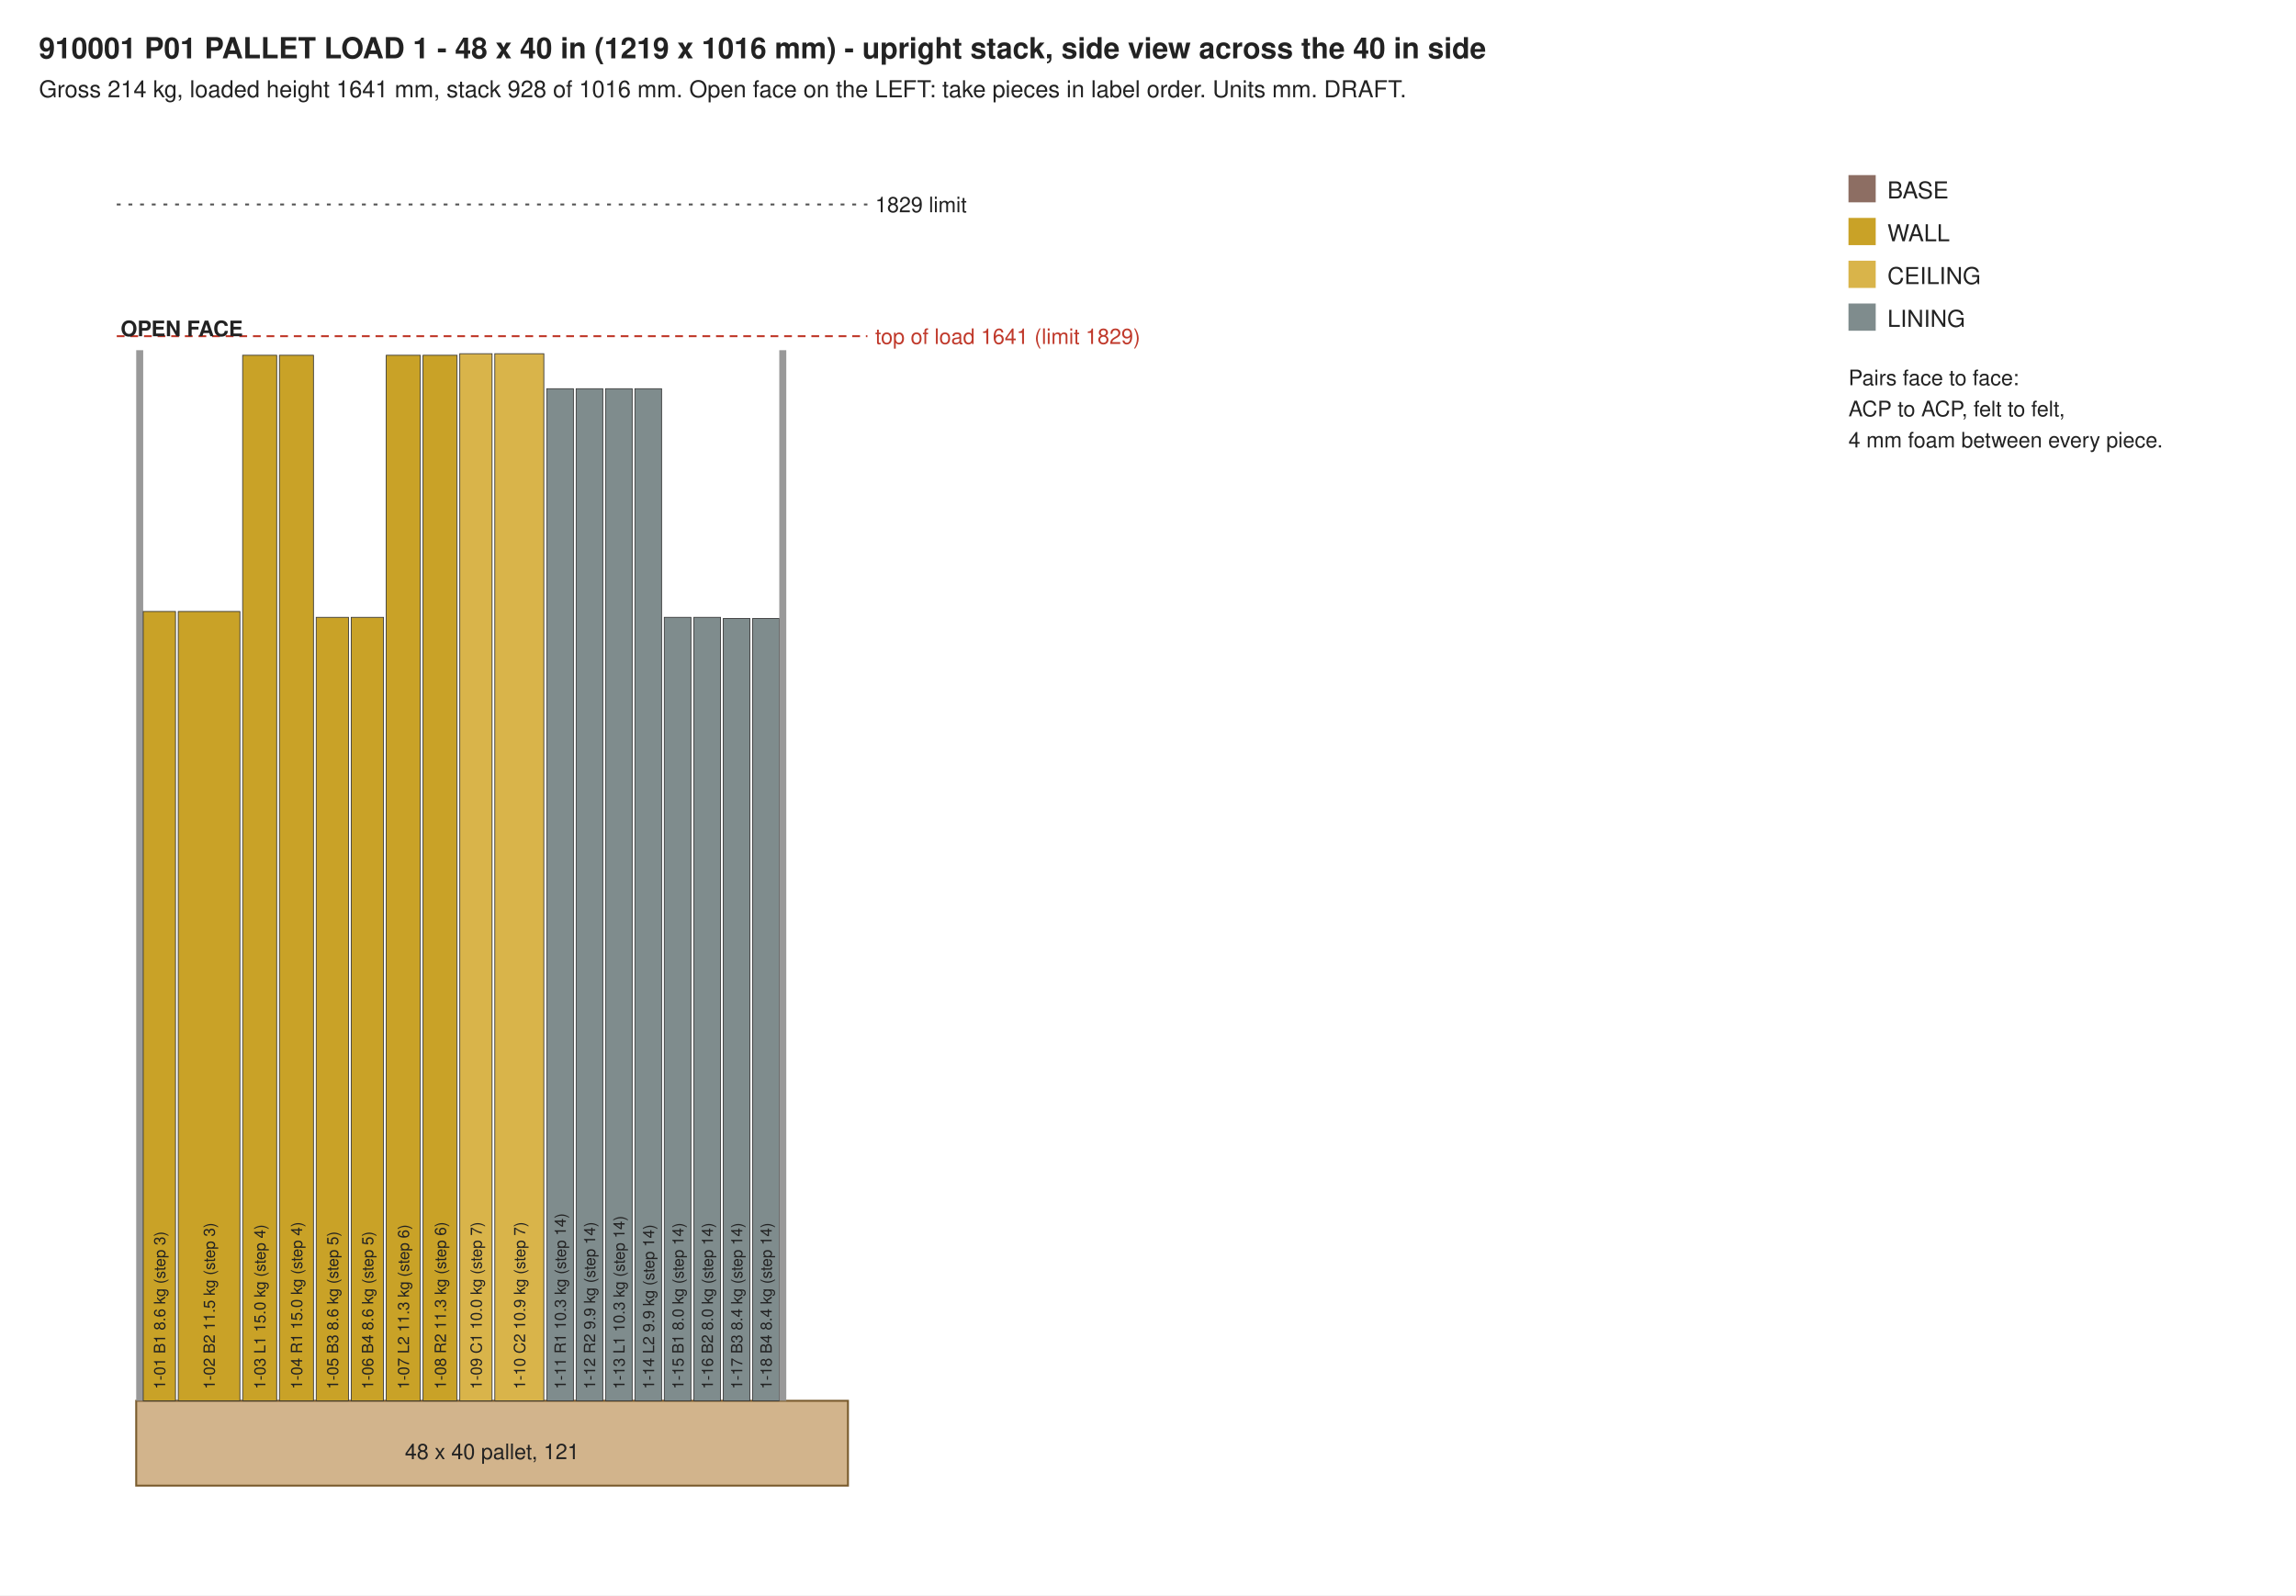
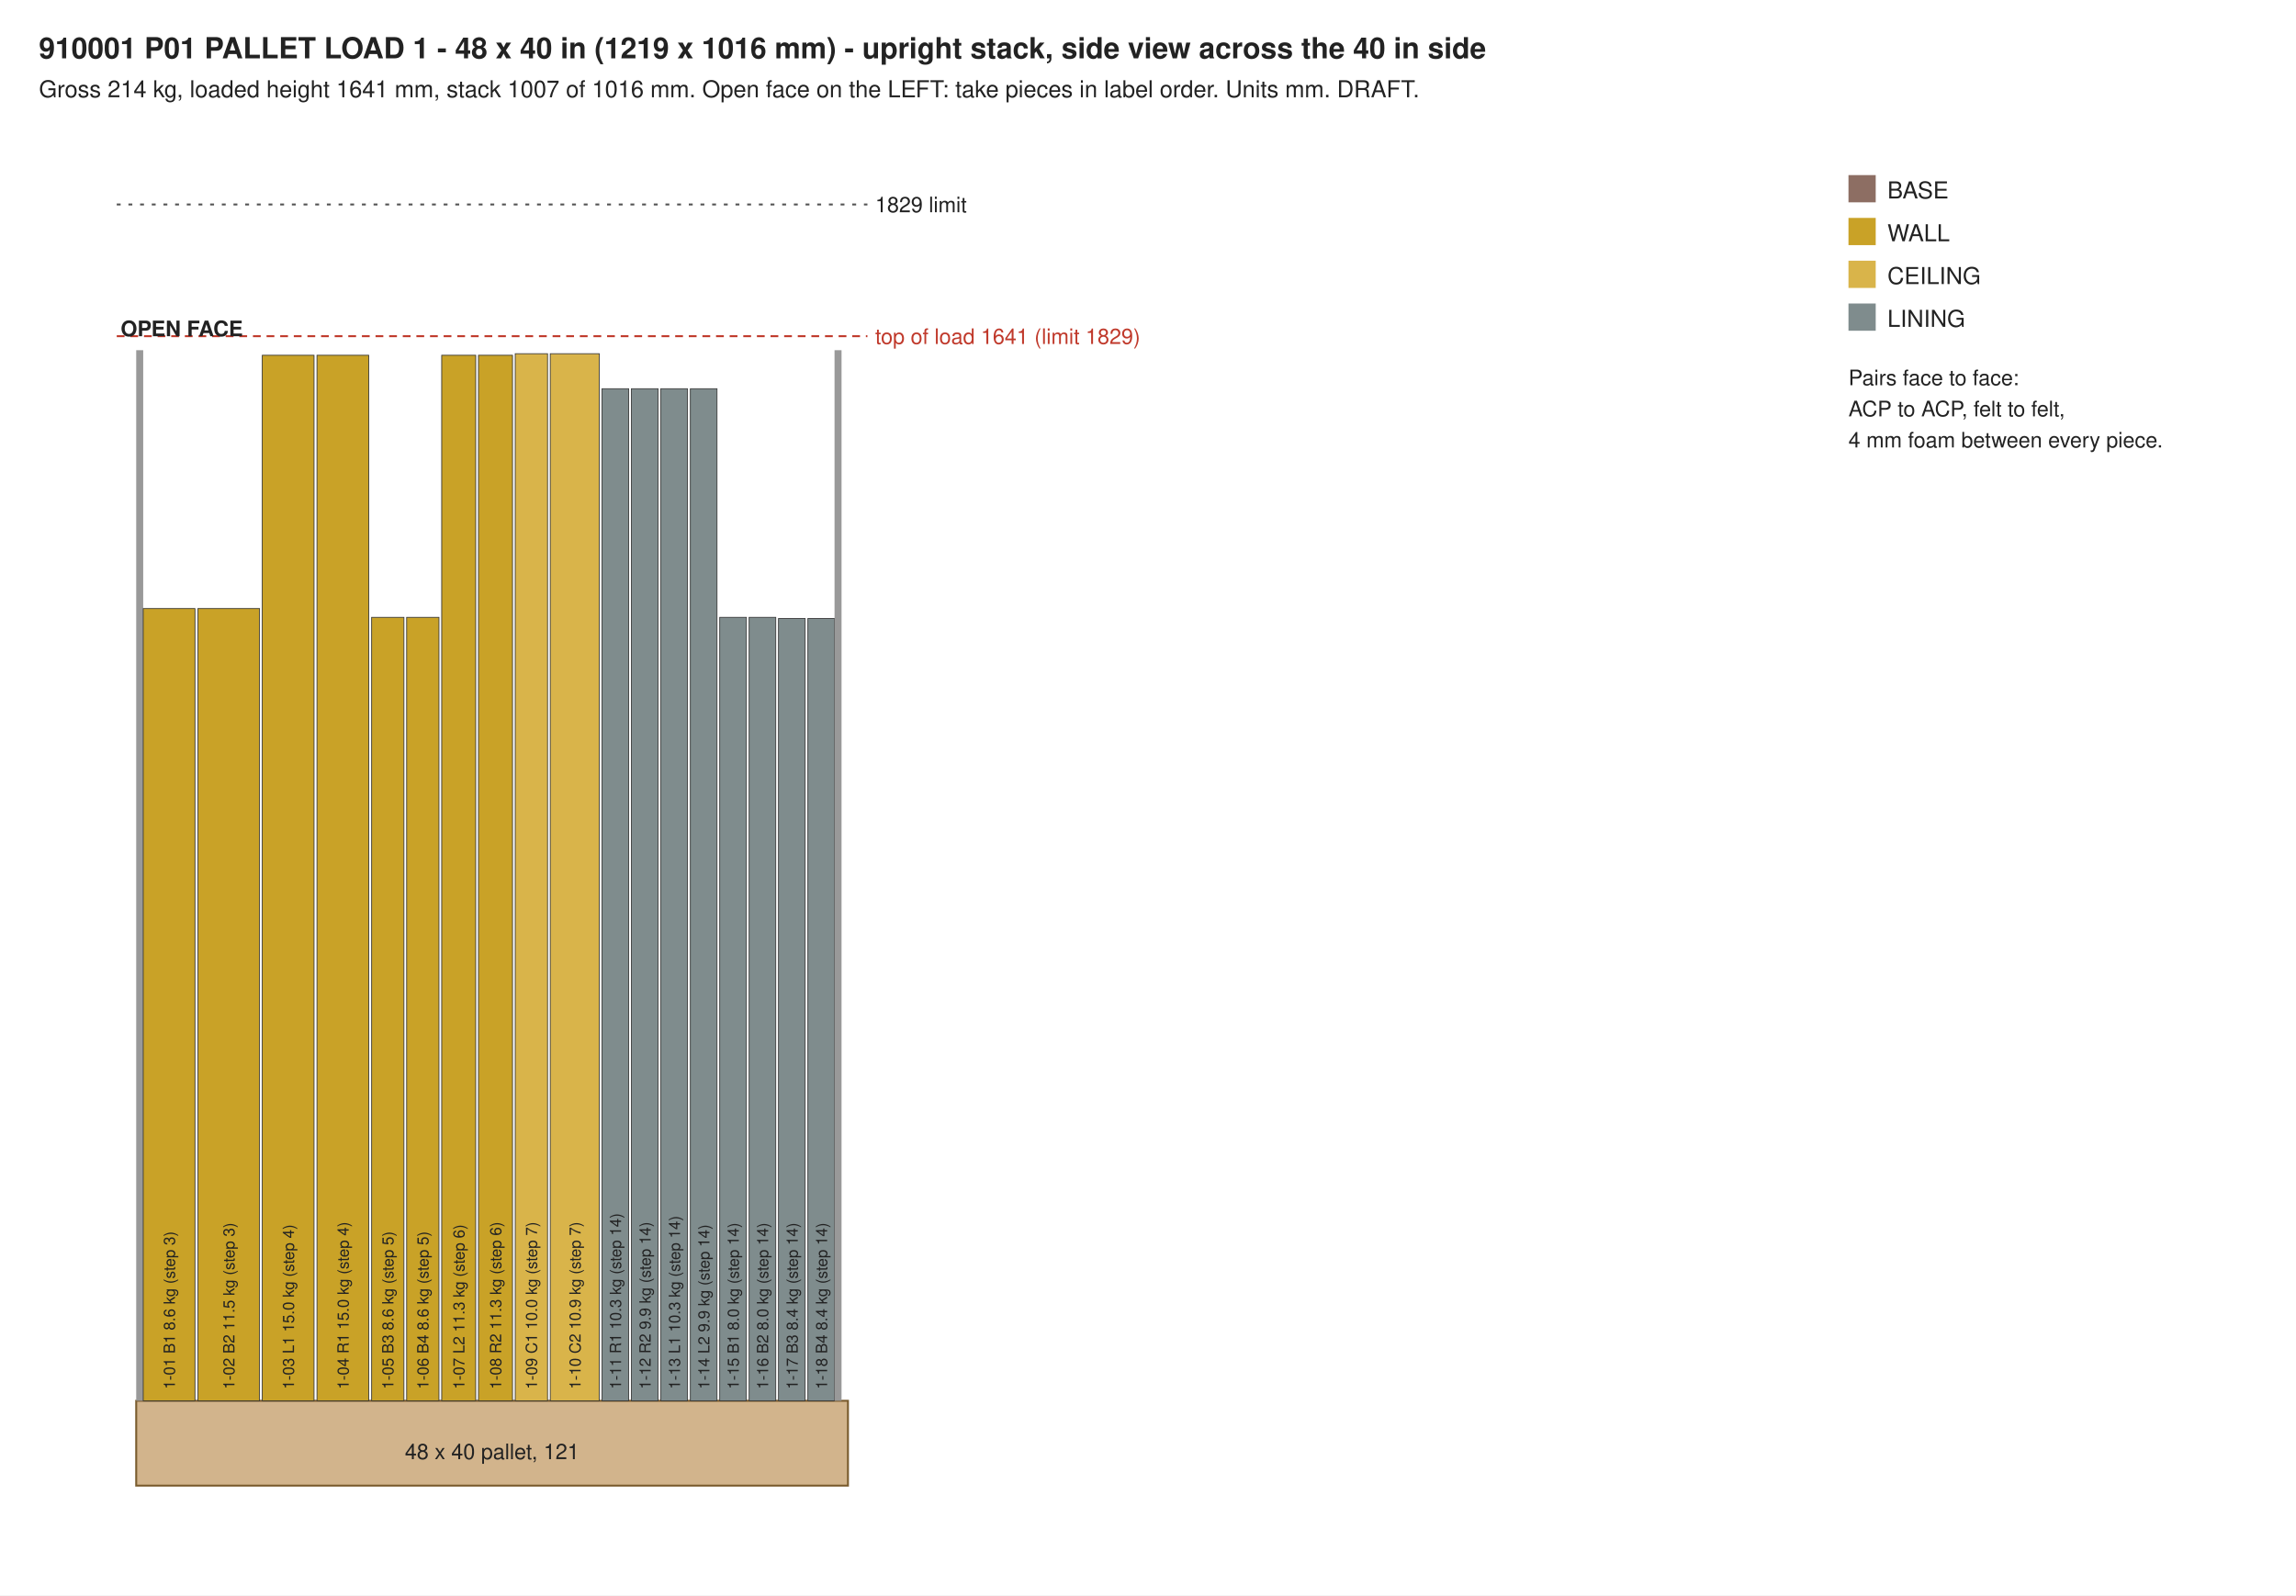
<svg xmlns="http://www.w3.org/2000/svg" width="1180" height="820" viewBox="0 0 1180 820">
  <rect width="1180" height="820" fill="#ffffff" />
  <text x="20.0" y="30.0" font-family="Helvetica, Arial, sans-serif" font-size="15" text-anchor="start" font-weight="bold" fill="#222">910001 P01  PALLET LOAD 1 - 48 x 40 in (1219 x 1016 mm) - upright stack, side view across the 40 in side</text>
-   <text x="20.0" y="50.0" font-family="Helvetica, Arial, sans-serif" font-size="12" text-anchor="start" font-weight="normal" fill="#222">Gross 214 kg, loaded height 1641 mm, stack 928 of 1016 mm. Open face on the LEFT: take pieces in label order. Units mm. DRAFT.</text>
+   <text x="20.0" y="50.0" font-family="Helvetica, Arial, sans-serif" font-size="12" text-anchor="start" font-weight="normal" fill="#222">Gross 214 kg, loaded height 1641 mm, stack 1007 of 1016 mm. Open face on the LEFT: take pieces in label order. Units mm. DRAFT.</text>
  <rect x="70" y="720" width="365.8" height="43.6" fill="#d2b48c" stroke="#7a5c2e" />
  <text x="252.9" y="750.0" font-family="Helvetica, Arial, sans-serif" font-size="11" text-anchor="middle" font-weight="normal" fill="#222">48 x 40 pallet, 121</text>
  <rect x="70" y="180.0" width="3.6" height="540.0" fill="#999" />
-   <rect x="73.6" y="314.3" width="16.6" height="405.7" fill="#c9a227" stroke="#333" stroke-width="0.4" />
-   <g transform="translate(84.9,714.0) rotate(-90)">
+   <rect x="73.6" y="312.8" width="26.6" height="407.2" fill="#c9a227" stroke="#333" stroke-width="0.4" />
+   <g transform="translate(89.9,714.0) rotate(-90)">
    <text x="0.0" y="0.0" font-family="Helvetica, Arial, sans-serif" font-size="8" text-anchor="start" font-weight="normal" fill="#222">1-01 B1 8.6 kg (step 3)</text>
  </g>
-   <rect x="91.6" y="314.3" width="31.7" height="405.7" fill="#c9a227" stroke="#333" stroke-width="0.4" />
-   <g transform="translate(110.4,714.0) rotate(-90)">
+   <rect x="101.7" y="312.8" width="31.7" height="407.2" fill="#c9a227" stroke="#333" stroke-width="0.4" />
+   <g transform="translate(120.5,714.0) rotate(-90)">
    <text x="0.0" y="0.0" font-family="Helvetica, Arial, sans-serif" font-size="8" text-anchor="start" font-weight="normal" fill="#222">1-02 B2 11.5 kg (step 3)</text>
  </g>
-   <rect x="124.7" y="182.6" width="17.5" height="537.4" fill="#c9a227" stroke="#333" stroke-width="0.4" />
-   <g transform="translate(136.4,714.0) rotate(-90)">
+   <rect x="134.8" y="182.6" width="26.6" height="537.4" fill="#c9a227" stroke="#333" stroke-width="0.4" />
+   <g transform="translate(151.1,714.0) rotate(-90)">
    <text x="0.0" y="0.0" font-family="Helvetica, Arial, sans-serif" font-size="8" text-anchor="start" font-weight="normal" fill="#222">1-03 L1 15.0 kg (step 4)</text>
  </g>
-   <rect x="143.6" y="182.6" width="17.5" height="537.4" fill="#c9a227" stroke="#333" stroke-width="0.4" />
-   <g transform="translate(155.3,714.0) rotate(-90)">
+   <rect x="162.9" y="182.6" width="26.6" height="537.4" fill="#c9a227" stroke="#333" stroke-width="0.4" />
+   <g transform="translate(179.2,714.0) rotate(-90)">
    <text x="0.0" y="0.0" font-family="Helvetica, Arial, sans-serif" font-size="8" text-anchor="start" font-weight="normal" fill="#222">1-04 R1 15.0 kg (step 4)</text>
  </g>
-   <rect x="162.5" y="317.3" width="16.6" height="402.7" fill="#c9a227" stroke="#333" stroke-width="0.4" />
-   <g transform="translate(173.8,714.0) rotate(-90)">
+   <rect x="191.0" y="317.3" width="16.6" height="402.7" fill="#c9a227" stroke="#333" stroke-width="0.4" />
+   <g transform="translate(202.2,714.0) rotate(-90)">
    <text x="0.0" y="0.0" font-family="Helvetica, Arial, sans-serif" font-size="8" text-anchor="start" font-weight="normal" fill="#222">1-05 B3 8.6 kg (step 5)</text>
  </g>
-   <rect x="180.5" y="317.3" width="16.6" height="402.7" fill="#c9a227" stroke="#333" stroke-width="0.4" />
-   <g transform="translate(191.8,714.0) rotate(-90)">
+   <rect x="209.0" y="317.3" width="16.6" height="402.7" fill="#c9a227" stroke="#333" stroke-width="0.4" />
+   <g transform="translate(220.2,714.0) rotate(-90)">
    <text x="0.0" y="0.0" font-family="Helvetica, Arial, sans-serif" font-size="8" text-anchor="start" font-weight="normal" fill="#222">1-06 B4 8.6 kg (step 5)</text>
  </g>
-   <rect x="198.5" y="182.6" width="17.5" height="537.4" fill="#c9a227" stroke="#333" stroke-width="0.4" />
-   <g transform="translate(210.2,714.0) rotate(-90)">
+   <rect x="227.0" y="182.6" width="17.5" height="537.4" fill="#c9a227" stroke="#333" stroke-width="0.4" />
+   <g transform="translate(238.7,714.0) rotate(-90)">
    <text x="0.0" y="0.0" font-family="Helvetica, Arial, sans-serif" font-size="8" text-anchor="start" font-weight="normal" fill="#222">1-07 L2 11.3 kg (step 6)</text>
  </g>
-   <rect x="217.4" y="182.6" width="17.5" height="537.4" fill="#c9a227" stroke="#333" stroke-width="0.4" />
-   <g transform="translate(229.2,714.0) rotate(-90)">
+   <rect x="245.9" y="182.6" width="17.5" height="537.4" fill="#c9a227" stroke="#333" stroke-width="0.4" />
+   <g transform="translate(257.6,714.0) rotate(-90)">
    <text x="0.0" y="0.0" font-family="Helvetica, Arial, sans-serif" font-size="8" text-anchor="start" font-weight="normal" fill="#222">1-08 R2 11.3 kg (step 6)</text>
  </g>
-   <rect x="236.3" y="181.8" width="16.6" height="538.2" fill="#d9b44a" stroke="#333" stroke-width="0.4" />
-   <g transform="translate(247.6,714.0) rotate(-90)">
+   <rect x="264.8" y="181.8" width="16.6" height="538.2" fill="#d9b44a" stroke="#333" stroke-width="0.4" />
+   <g transform="translate(276.0,714.0) rotate(-90)">
    <text x="0.0" y="0.0" font-family="Helvetica, Arial, sans-serif" font-size="8" text-anchor="start" font-weight="normal" fill="#222">1-09 C1 10.0 kg (step 7)</text>
  </g>
-   <rect x="254.3" y="181.8" width="25.2" height="538.2" fill="#d9b44a" stroke="#333" stroke-width="0.4" />
-   <g transform="translate(269.9,714.0) rotate(-90)">
+   <rect x="282.8" y="181.8" width="25.2" height="538.2" fill="#d9b44a" stroke="#333" stroke-width="0.4" />
+   <g transform="translate(298.4,714.0) rotate(-90)">
    <text x="0.0" y="0.0" font-family="Helvetica, Arial, sans-serif" font-size="8" text-anchor="start" font-weight="normal" fill="#222">1-10 C2 10.9 kg (step 7)</text>
  </g>
-   <rect x="281.0" y="199.8" width="13.7" height="520.2" fill="#7f8c8d" stroke="#333" stroke-width="0.4" />
-   <g transform="translate(290.8,714.0) rotate(-90)">
+   <rect x="309.4" y="199.8" width="13.7" height="520.2" fill="#7f8c8d" stroke="#333" stroke-width="0.4" />
+   <g transform="translate(319.2,714.0) rotate(-90)">
    <text x="0.0" y="0.0" font-family="Helvetica, Arial, sans-serif" font-size="8" text-anchor="start" font-weight="normal" fill="#222">1-11 R1 10.3 kg (step 14)</text>
  </g>
-   <rect x="296.1" y="199.8" width="13.7" height="520.2" fill="#7f8c8d" stroke="#333" stroke-width="0.4" />
-   <g transform="translate(305.9,714.0) rotate(-90)">
+   <rect x="324.5" y="199.8" width="13.7" height="520.2" fill="#7f8c8d" stroke="#333" stroke-width="0.4" />
+   <g transform="translate(334.4,714.0) rotate(-90)">
    <text x="0.0" y="0.0" font-family="Helvetica, Arial, sans-serif" font-size="8" text-anchor="start" font-weight="normal" fill="#222">1-12 R2 9.9 kg (step 14)</text>
  </g>
-   <rect x="311.2" y="199.8" width="13.7" height="520.2" fill="#7f8c8d" stroke="#333" stroke-width="0.4" />
-   <g transform="translate(321.0,714.0) rotate(-90)">
+   <rect x="339.6" y="199.8" width="13.7" height="520.2" fill="#7f8c8d" stroke="#333" stroke-width="0.4" />
+   <g transform="translate(349.5,714.0) rotate(-90)">
    <text x="0.0" y="0.0" font-family="Helvetica, Arial, sans-serif" font-size="8" text-anchor="start" font-weight="normal" fill="#222">1-13 L1 10.3 kg (step 14)</text>
  </g>
-   <rect x="326.3" y="199.8" width="13.7" height="520.2" fill="#7f8c8d" stroke="#333" stroke-width="0.4" />
-   <g transform="translate(336.2,714.0) rotate(-90)">
+   <rect x="354.8" y="199.8" width="13.7" height="520.2" fill="#7f8c8d" stroke="#333" stroke-width="0.4" />
+   <g transform="translate(364.6,714.0) rotate(-90)">
    <text x="0.0" y="0.0" font-family="Helvetica, Arial, sans-serif" font-size="8" text-anchor="start" font-weight="normal" fill="#222">1-14 L2 9.9 kg (step 14)</text>
  </g>
-   <rect x="341.4" y="317.3" width="13.7" height="402.7" fill="#7f8c8d" stroke="#333" stroke-width="0.4" />
-   <g transform="translate(351.3,714.0) rotate(-90)">
+   <rect x="369.9" y="317.3" width="13.7" height="402.7" fill="#7f8c8d" stroke="#333" stroke-width="0.4" />
+   <g transform="translate(379.7,714.0) rotate(-90)">
    <text x="0.0" y="0.0" font-family="Helvetica, Arial, sans-serif" font-size="8" text-anchor="start" font-weight="normal" fill="#222">1-15 B1 8.0 kg (step 14)</text>
  </g>
-   <rect x="356.6" y="317.3" width="13.7" height="402.7" fill="#7f8c8d" stroke="#333" stroke-width="0.4" />
-   <g transform="translate(366.4,714.0) rotate(-90)">
+   <rect x="385.0" y="317.3" width="13.7" height="402.7" fill="#7f8c8d" stroke="#333" stroke-width="0.4" />
+   <g transform="translate(394.8,714.0) rotate(-90)">
    <text x="0.0" y="0.0" font-family="Helvetica, Arial, sans-serif" font-size="8" text-anchor="start" font-weight="normal" fill="#222">1-16 B2 8.0 kg (step 14)</text>
  </g>
-   <rect x="371.7" y="317.9" width="13.7" height="402.1" fill="#7f8c8d" stroke="#333" stroke-width="0.4" />
-   <g transform="translate(381.5,714.0) rotate(-90)">
+   <rect x="400.1" y="317.9" width="13.7" height="402.1" fill="#7f8c8d" stroke="#333" stroke-width="0.4" />
+   <g transform="translate(410.0,714.0) rotate(-90)">
    <text x="0.0" y="0.0" font-family="Helvetica, Arial, sans-serif" font-size="8" text-anchor="start" font-weight="normal" fill="#222">1-17 B3 8.4 kg (step 14)</text>
  </g>
-   <rect x="386.8" y="317.9" width="13.7" height="402.1" fill="#7f8c8d" stroke="#333" stroke-width="0.4" />
-   <g transform="translate(396.6,714.0) rotate(-90)">
+   <rect x="415.2" y="317.9" width="13.7" height="402.1" fill="#7f8c8d" stroke="#333" stroke-width="0.4" />
+   <g transform="translate(425.1,714.0) rotate(-90)">
    <text x="0.0" y="0.0" font-family="Helvetica, Arial, sans-serif" font-size="8" text-anchor="start" font-weight="normal" fill="#222">1-18 B4 8.4 kg (step 14)</text>
  </g>
-   <rect x="400.5" y="180.0" width="3.6" height="540.0" fill="#999" />
+   <rect x="428.9" y="180.0" width="3.6" height="540.0" fill="#999" />
  <line x1="60" y1="172.8" x2="445.8" y2="172.8" stroke="#c0392b" stroke-dasharray="4 3" />
  <text x="449.8" y="176.8" font-family="Helvetica, Arial, sans-serif" font-size="11" text-anchor="start" font-weight="normal" fill="#c0392b">top of load 1641 (limit 1829)</text>
  <line x1="60" y1="105.1" x2="445.8" y2="105.1" stroke="#555" stroke-dasharray="2 4" />
  <text x="449.8" y="109.1" font-family="Helvetica, Arial, sans-serif" font-size="11" text-anchor="start" font-weight="normal" fill="#222">1829 limit</text>
  <text x="62.0" y="172.8" font-family="Helvetica, Arial, sans-serif" font-size="11" text-anchor="start" font-weight="bold" fill="#222">OPEN FACE</text>
  <rect x="950" y="90" width="14" height="14" fill="#8d6e63" />
  <text x="970.0" y="102.0" font-family="Helvetica, Arial, sans-serif" font-size="12" text-anchor="start" font-weight="normal" fill="#222">BASE</text>
  <rect x="950" y="112" width="14" height="14" fill="#c9a227" />
  <text x="970.0" y="124.0" font-family="Helvetica, Arial, sans-serif" font-size="12" text-anchor="start" font-weight="normal" fill="#222">WALL</text>
  <rect x="950" y="134" width="14" height="14" fill="#d9b44a" />
  <text x="970.0" y="146.0" font-family="Helvetica, Arial, sans-serif" font-size="12" text-anchor="start" font-weight="normal" fill="#222">CEILING</text>
  <rect x="950" y="156" width="14" height="14" fill="#7f8c8d" />
  <text x="970.0" y="168.0" font-family="Helvetica, Arial, sans-serif" font-size="12" text-anchor="start" font-weight="normal" fill="#222">LINING</text>
  <text x="950.0" y="198.0" font-family="Helvetica, Arial, sans-serif" font-size="11" text-anchor="start" font-weight="normal" fill="#222">Pairs face to face:</text>
  <text x="950.0" y="214.0" font-family="Helvetica, Arial, sans-serif" font-size="11" text-anchor="start" font-weight="normal" fill="#222">ACP to ACP, felt to felt,</text>
  <text x="950.0" y="230.0" font-family="Helvetica, Arial, sans-serif" font-size="11" text-anchor="start" font-weight="normal" fill="#222">4 mm foam between every piece.</text>
</svg>
